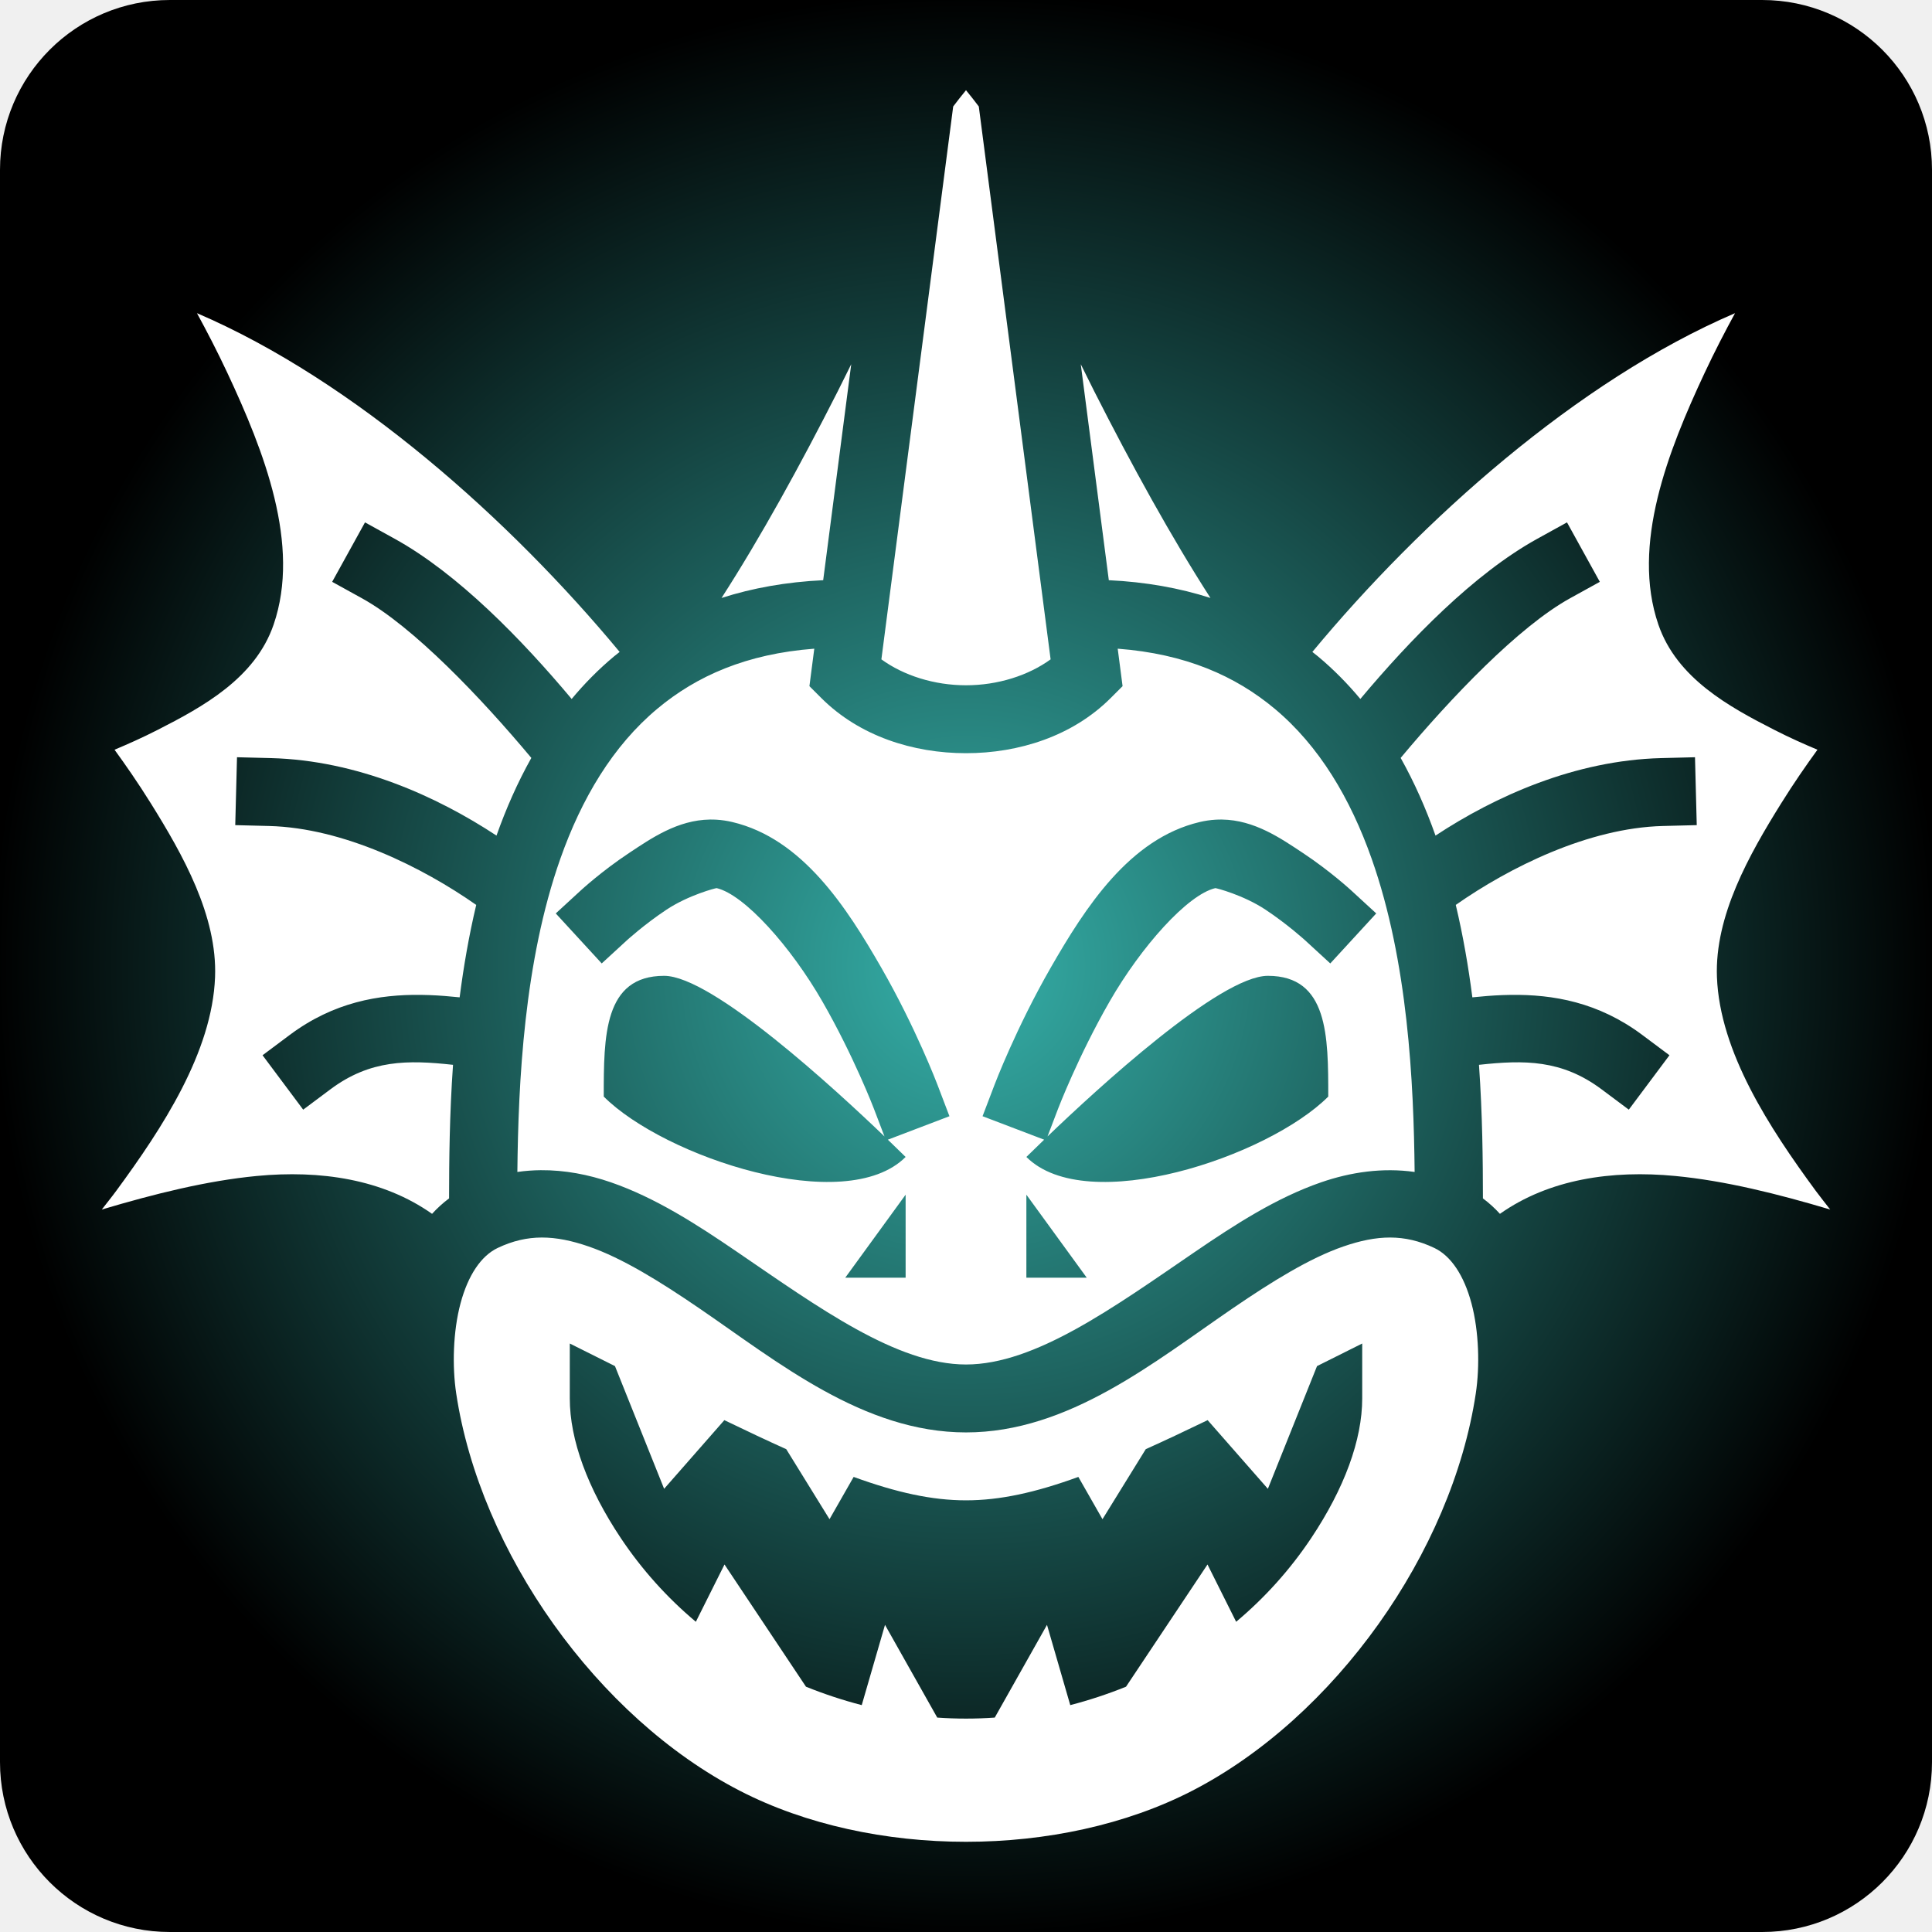
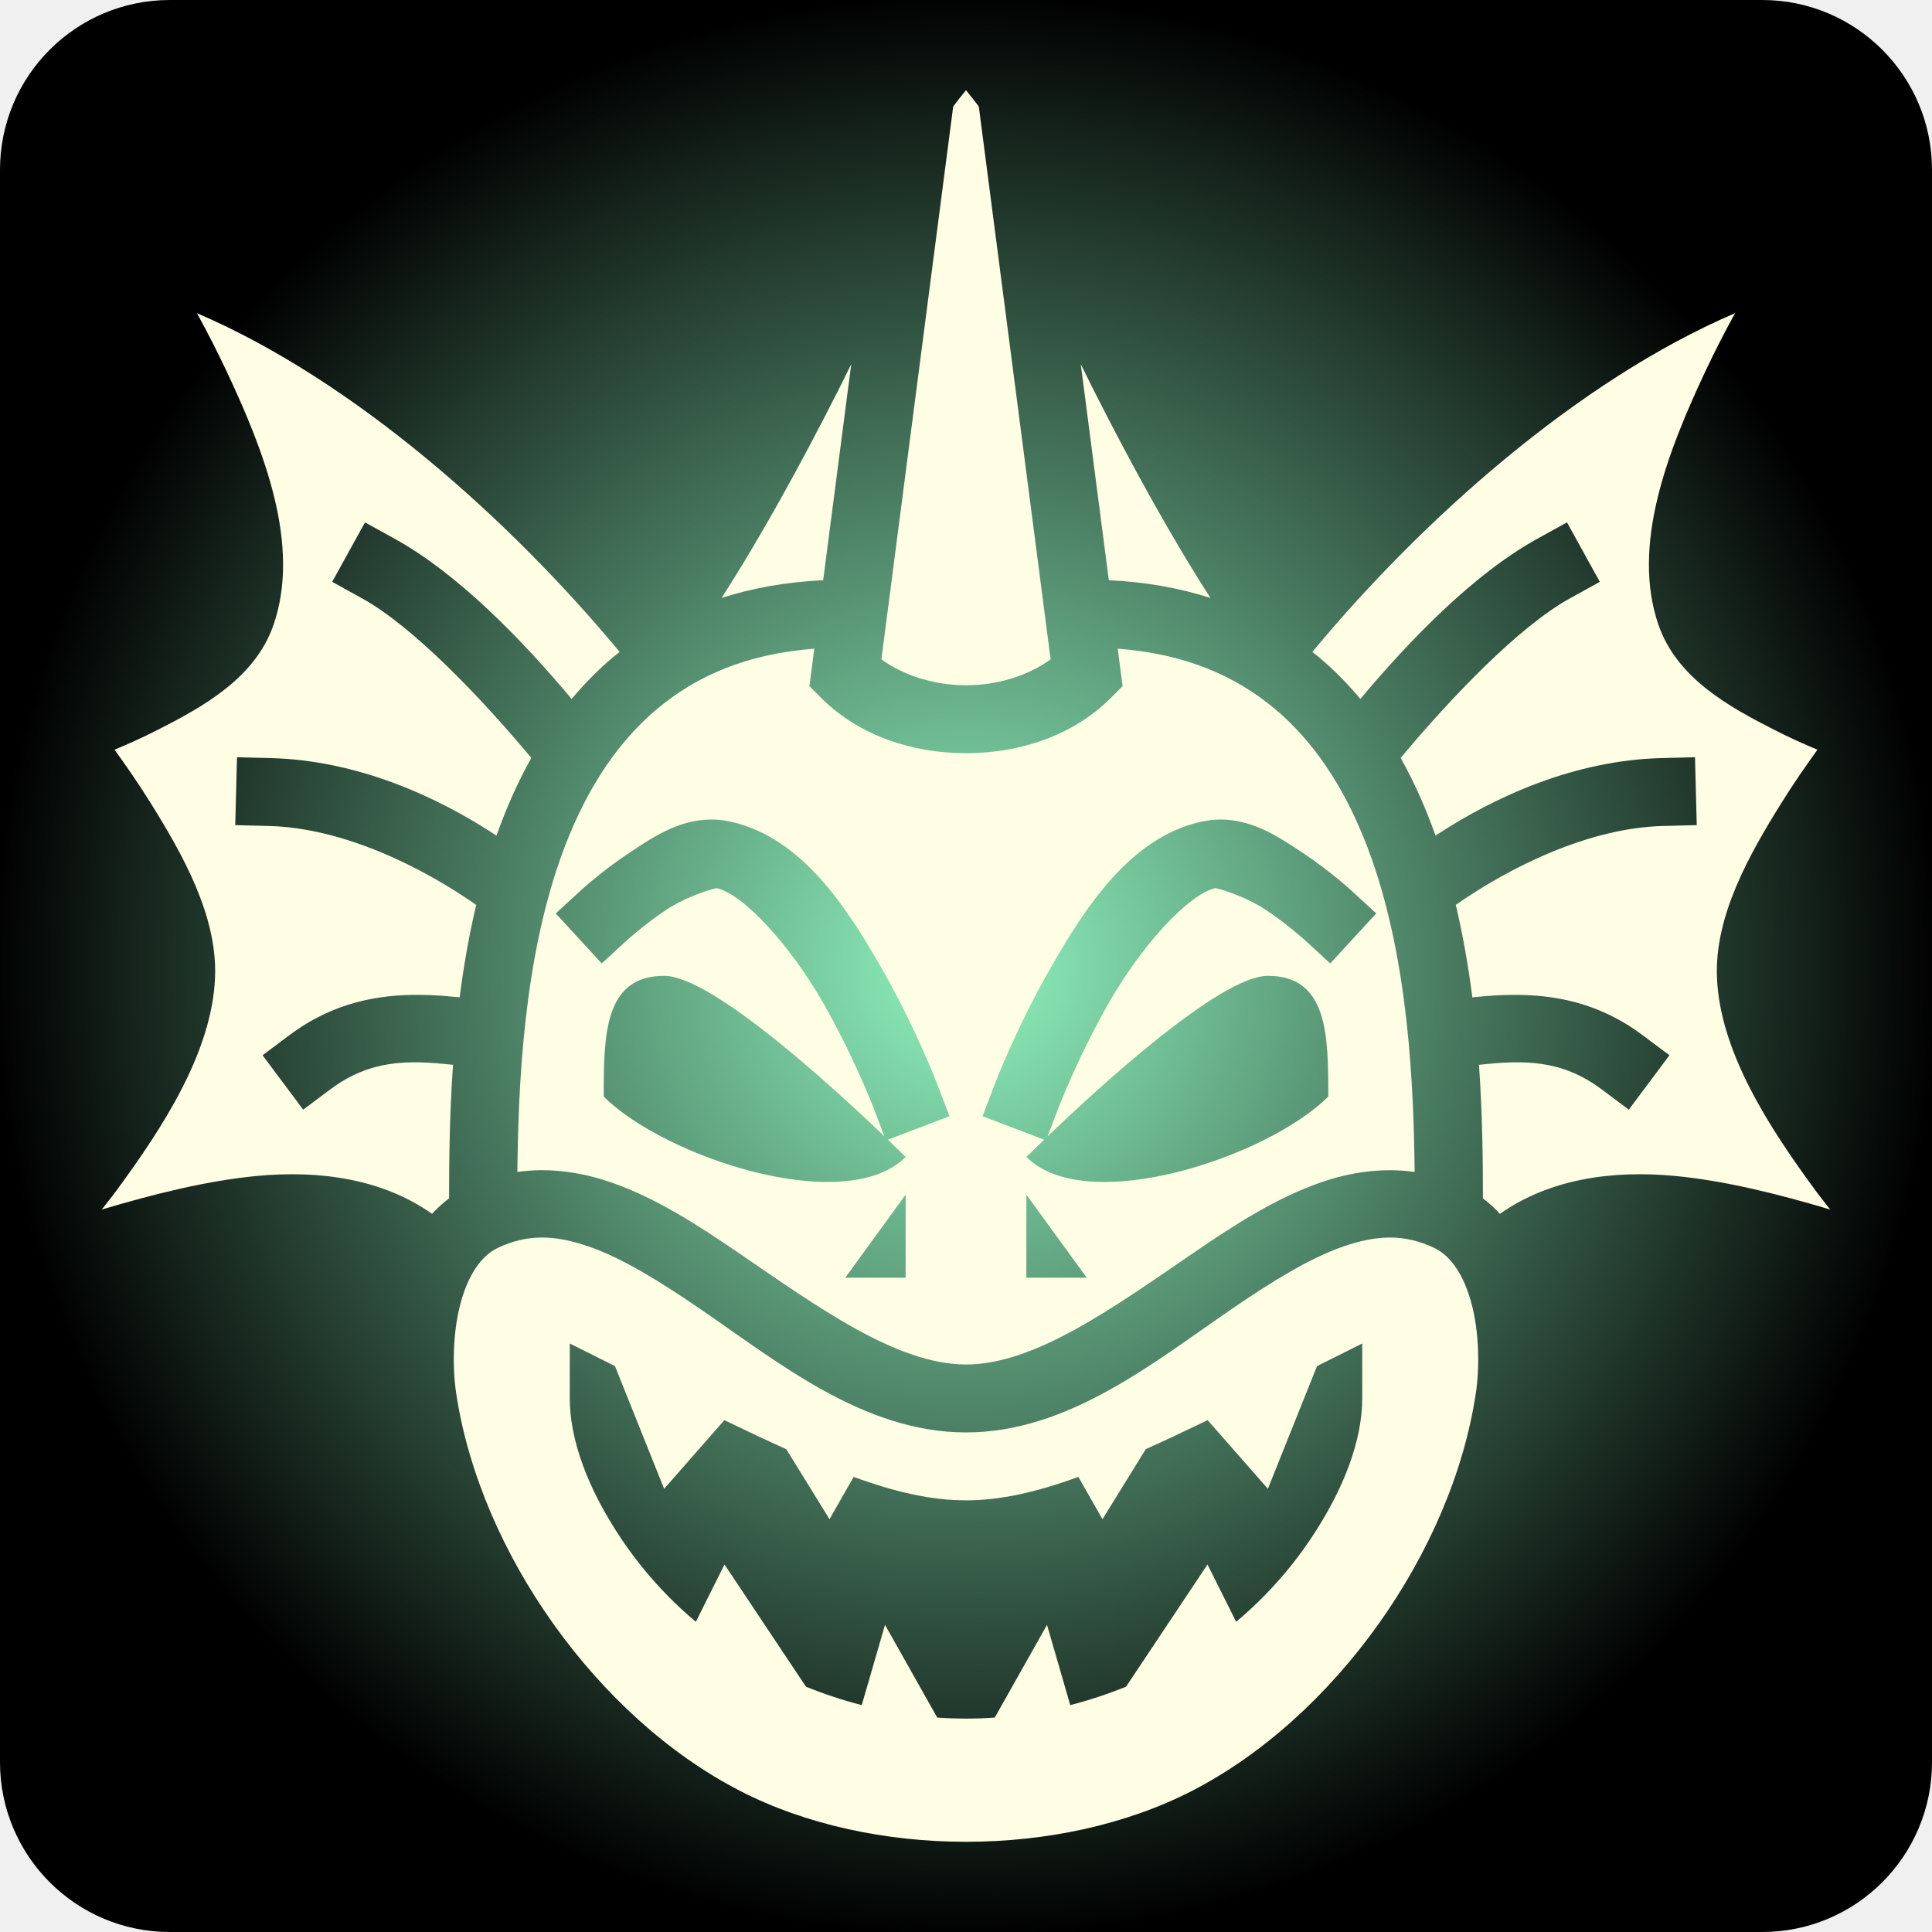
<svg xmlns="http://www.w3.org/2000/svg" viewBox="0 0 512 512" style="height: 256px; width: 256px;">
  <defs>
    <radialGradient id="delapouite-fish-monster-gradient-0">
-       <stop offset="0%" stop-color="#35b0a9" stop-opacity="1" />
+       <stop offset="0%" stop-color="#90f4bf" stop-opacity="1" />
      <stop offset="100%" stop-color="#000000" stop-opacity="1" />
    </radialGradient>
  </defs>
  <rect fill="url(#delapouite-fish-monster-gradient-0)" height="512" width="512" rx="45" ry="45" />
  <g class="" transform="translate(0,0)" style="">
-     <path d="M256 23.906a134.338 134.338 0 0 0-3.395 4.314l-19.029 146.516c5.906 4.289 14.005 6.869 22.424 6.869 8.419 0 16.518-2.58 22.424-6.87L259.394 28.22A134.338 134.338 0 0 0 256 23.906zM52.197 82.993c2.633 4.83 5.372 10.094 8.059 15.832 9.706 20.733 19.502 45.58 12.256 66.7-4.893 14.26-18.833 21.828-30.762 27.916-4.115 2.1-7.915 3.778-11.395 5.244 2.888 3.986 6.193 8.714 9.625 14.222 8.46 13.576 17.636 29.8 17.012 46.043-.763 19.865-13.95 39.996-26.19 56.64-1.306 1.777-2.539 3.276-3.827 4.95 14.02-4.176 27.872-7.632 41.064-8.894 16.829-1.61 33.403.825 46.463 10.033a32.098 32.098 0 0 1 4.508-4.094c.01-9.985.11-22.057 1.045-35.396-11.958-1.312-21.933-1.398-32.496 6.494l-7.21 5.387-10.77-14.418 7.208-5.387c11.648-8.702 23.651-10.752 34.836-10.611.746.009 1.489.029 2.227.056 2.72.102 5.365.332 7.96.596 1.037-8.072 2.45-16.309 4.395-24.494-14.211-9.95-35.149-20.405-54.865-20.914l-8.996-.23.465-17.993 8.996.23c22.807.59 43.924 10.096 59.771 20.536 2.512-7.092 5.556-14.02 9.235-20.586-13.379-16.006-31.274-34.787-44.903-42.313l-7.879-4.35 8.701-15.755 7.877 4.35c16.791 9.271 33.688 26.7 46.89 42.447 3.375-4.048 7.1-7.842 11.241-11.293.482-.401.983-.783 1.475-1.174-28.886-34.842-70.211-71.854-112.016-89.774zm407.606 0c-41.805 17.92-83.13 54.932-112.016 89.774.492.391.993.773 1.475 1.174 4.14 3.45 7.866 7.244 11.242 11.29 13.202-15.745 30.098-33.173 46.889-42.445l7.877-4.35 8.7 15.757-7.878 4.35c-13.629 7.525-31.524 26.306-44.903 42.312 3.68 6.567 6.723 13.494 9.235 20.586 15.847-10.44 36.964-19.947 59.771-20.535l8.996-.23.465 17.991-8.996.23c-19.716.51-40.654 10.965-54.865 20.915 1.945 8.185 3.358 16.423 4.394 24.494 2.596-.264 5.24-.494 7.961-.596a89.93 89.93 0 0 1 2.227-.056c11.185-.14 23.188 1.909 34.836 10.61l7.209 5.388-10.772 14.418-7.209-5.387c-10.563-7.892-20.538-7.806-32.496-6.494.935 13.339 1.035 25.411 1.045 35.396a32.098 32.098 0 0 1 4.508 4.094c13.06-9.208 29.634-11.644 46.463-10.033 13.192 1.262 27.044 4.718 41.064 8.894-1.288-1.674-2.52-3.173-3.828-4.95-12.238-16.643-25.426-36.775-26.19-56.64-.623-16.244 8.552-32.467 17.013-46.042 3.432-5.509 6.737-10.237 9.625-14.223-3.48-1.466-7.28-3.144-11.395-5.244-11.929-6.088-25.869-13.655-30.762-27.916-7.246-21.12 2.55-45.967 12.256-66.7 2.687-5.738 5.426-11.002 8.059-15.832zm-234.217 13.53c-1.177 2.384-2.353 4.77-3.56 7.152-10.007 19.736-20.462 38.716-30.81 54.79 8.155-2.615 17.135-4.239 26.936-4.706zm60.828 0l7.434 57.236c9.801.467 18.78 2.09 26.935 4.705-10.347-16.073-20.802-35.053-30.808-54.789-1.208-2.382-2.384-4.768-3.56-7.152zm-70.62 75.386c-17.966 1.358-31.163 7.219-41.532 15.86-11.888 9.907-20.144 23.874-25.776 39.83-9.606 27.217-11.13 59.203-11.379 82.982a46.752 46.752 0 0 1 6.19-.47c6.381-.049 12.665 1.167 18.584 3.21 11.837 4.088 22.782 11.155 33.53 18.495 21.493 14.678 42.256 29.789 60.589 29.789s39.096-15.11 60.59-29.79c10.747-7.339 21.692-14.406 33.53-18.493 7.825-2.703 16.288-3.941 24.773-2.74-.25-23.78-1.773-55.766-11.38-82.983-5.63-15.956-13.887-29.923-25.775-39.83-10.369-8.641-23.566-14.502-41.533-15.86l1.29 9.928-3.132 3.131C284.243 195.089 270 199.605 256 199.605s-28.242-4.516-38.363-14.637l-3.131-3.13zm-27.628 45.28c.574-.008 1.155.006 1.744.04 1.346.082 2.731.281 4.158.618 18.589 4.388 30.298 22.616 39.467 38.57 9.17 15.954 14.875 30.985 14.875 30.985l3.203 8.408-16.322 6.219a775.756 775.756 0 0 1 4.709 4.576c-16 16-64 0-80-16 0-16 0-32 16-32 12.758 0 45.503 30.193 58.395 42.56l-2.805-7.357s-5.318-13.907-13.66-28.422c-8.343-14.515-20.634-28.285-27.998-30.023-.192-.046-7.454 1.83-13.31 5.714-5.858 3.884-10.532 8.155-10.532 8.155l-6.627 6.088-12.178-13.252 6.625-6.09s5.523-5.1 12.764-9.9c5.94-3.94 12.886-8.769 21.492-8.89zm135.668 0c8.606.12 15.552 4.95 21.492 8.888 7.241 4.802 12.764 9.9 12.764 9.9l6.625 6.09-12.178 13.253-6.627-6.088s-4.674-4.27-10.531-8.155c-5.857-3.883-13.12-5.76-13.31-5.714-7.365 1.738-19.656 15.508-27.999 30.023-8.342 14.515-13.66 28.422-13.66 28.422l-2.805 7.357c12.892-12.367 45.637-42.56 58.395-42.56 16 0 16 16 16 32-16 16-64 32-80 16 0 0 1.99-1.955 4.709-4.576l-16.322-6.22 3.203-8.407s5.705-15.03 14.875-30.985c9.17-15.954 20.878-34.182 39.467-38.57a24.473 24.473 0 0 1 4.158-.617c.589-.036 1.17-.05 1.744-.041zM240 316.605v22h-16zm32 0l16 22h-16zm-128.42 11.351c-3.928.01-7.735.878-11.705 2.772-4.352 2.076-7.826 7.184-9.83 14.672-2.004 7.487-2.22 16.729-1.147 23.867 6.332 42.105 37.42 85.884 75.22 105.336 34.955 17.989 84.809 17.989 119.765 0 37.799-19.452 68.887-63.23 75.219-105.336 1.073-7.138.857-16.38-1.147-23.867-2.004-7.488-5.478-12.596-9.83-14.672-7.94-3.788-15.232-3.468-24.13-.395-8.9 3.073-18.839 9.233-29.255 16.346-20.832 14.227-43.505 32.926-70.74 32.926-27.235 0-49.908-18.7-70.74-32.926-10.416-7.113-20.356-13.273-29.254-16.346-4.45-1.536-8.498-2.386-12.426-2.377zm7.42 28.088l11.975 5.987L176 394.55l15.96-18.196c5.902 2.85 11.374 5.433 16.405 7.693l11.465 18.557 6.395-11.205c11.472 4.172 20.813 6.205 29.775 6.205s18.303-2.033 29.775-6.205l6.395 11.205 11.465-18.557c5.03-2.26 10.503-4.843 16.404-7.693L336 394.55l13.025-32.52L361 356.045v14.56c0 11-4.744 23.841-13.512 36.993a105.125 105.125 0 0 1-19.896 22.191L320 414.605l-21.594 32.39a120.352 120.352 0 0 1-14.775 4.88l-6.166-21.27-13.844 24.572c-5.079.36-10.163.36-15.242 0l-13.844-24.572-6.166 21.27a120.352 120.352 0 0 1-14.775-4.88L192 414.605l-7.592 15.183a105.125 105.125 0 0 1-19.896-22.191C155.744 394.445 151 381.604 151 370.605z" fill="#fff" fill-opacity="1" />
+     <path d="M256 23.906a134.338 134.338 0 0 0-3.395 4.314l-19.029 146.516c5.906 4.289 14.005 6.869 22.424 6.869 8.419 0 16.518-2.58 22.424-6.87L259.394 28.22A134.338 134.338 0 0 0 256 23.906zM52.197 82.993c2.633 4.83 5.372 10.094 8.059 15.832 9.706 20.733 19.502 45.58 12.256 66.7-4.893 14.26-18.833 21.828-30.762 27.916-4.115 2.1-7.915 3.778-11.395 5.244 2.888 3.986 6.193 8.714 9.625 14.222 8.46 13.576 17.636 29.8 17.012 46.043-.763 19.865-13.95 39.996-26.19 56.64-1.306 1.777-2.539 3.276-3.827 4.95 14.02-4.176 27.872-7.632 41.064-8.894 16.829-1.61 33.403.825 46.463 10.033a32.098 32.098 0 0 1 4.508-4.094c.01-9.985.11-22.057 1.045-35.396-11.958-1.312-21.933-1.398-32.496 6.494l-7.21 5.387-10.77-14.418 7.208-5.387c11.648-8.702 23.651-10.752 34.836-10.611.746.009 1.489.029 2.227.056 2.72.102 5.365.332 7.96.596 1.037-8.072 2.45-16.309 4.395-24.494-14.211-9.95-35.149-20.405-54.865-20.914l-8.996-.23.465-17.993 8.996.23c22.807.59 43.924 10.096 59.771 20.536 2.512-7.092 5.556-14.02 9.235-20.586-13.379-16.006-31.274-34.787-44.903-42.313l-7.879-4.35 8.701-15.755 7.877 4.35c16.791 9.271 33.688 26.7 46.89 42.447 3.375-4.048 7.1-7.842 11.241-11.293.482-.401.983-.783 1.475-1.174-28.886-34.842-70.211-71.854-112.016-89.774zm407.606 0c-41.805 17.92-83.13 54.932-112.016 89.774.492.391.993.773 1.475 1.174 4.14 3.45 7.866 7.244 11.242 11.29 13.202-15.745 30.098-33.173 46.889-42.445l7.877-4.35 8.7 15.757-7.878 4.35c-13.629 7.525-31.524 26.306-44.903 42.312 3.68 6.567 6.723 13.494 9.235 20.586 15.847-10.44 36.964-19.947 59.771-20.535l8.996-.23.465 17.991-8.996.23c-19.716.51-40.654 10.965-54.865 20.915 1.945 8.185 3.358 16.423 4.394 24.494 2.596-.264 5.24-.494 7.961-.596a89.93 89.93 0 0 1 2.227-.056c11.185-.14 23.188 1.909 34.836 10.61l7.209 5.388-10.772 14.418-7.209-5.387c-10.563-7.892-20.538-7.806-32.496-6.494.935 13.339 1.035 25.411 1.045 35.396a32.098 32.098 0 0 1 4.508 4.094c13.06-9.208 29.634-11.644 46.463-10.033 13.192 1.262 27.044 4.718 41.064 8.894-1.288-1.674-2.52-3.173-3.828-4.95-12.238-16.643-25.426-36.775-26.19-56.64-.623-16.244 8.552-32.467 17.013-46.042 3.432-5.509 6.737-10.237 9.625-14.223-3.48-1.466-7.28-3.144-11.395-5.244-11.929-6.088-25.869-13.655-30.762-27.916-7.246-21.12 2.55-45.967 12.256-66.7 2.687-5.738 5.426-11.002 8.059-15.832zm-234.217 13.53c-1.177 2.384-2.353 4.77-3.56 7.152-10.007 19.736-20.462 38.716-30.81 54.79 8.155-2.615 17.135-4.239 26.936-4.706zm60.828 0l7.434 57.236c9.801.467 18.78 2.09 26.935 4.705-10.347-16.073-20.802-35.053-30.808-54.789-1.208-2.382-2.384-4.768-3.56-7.152zm-70.62 75.386c-17.966 1.358-31.163 7.219-41.532 15.86-11.888 9.907-20.144 23.874-25.776 39.83-9.606 27.217-11.13 59.203-11.379 82.982a46.752 46.752 0 0 1 6.19-.47c6.381-.049 12.665 1.167 18.584 3.21 11.837 4.088 22.782 11.155 33.53 18.495 21.493 14.678 42.256 29.789 60.589 29.789s39.096-15.11 60.59-29.79c10.747-7.339 21.692-14.406 33.53-18.493 7.825-2.703 16.288-3.941 24.773-2.74-.25-23.78-1.773-55.766-11.38-82.983-5.63-15.956-13.887-29.923-25.775-39.83-10.369-8.641-23.566-14.502-41.533-15.86l1.29 9.928-3.132 3.131C284.243 195.089 270 199.605 256 199.605s-28.242-4.516-38.363-14.637l-3.131-3.13zm-27.628 45.28c.574-.008 1.155.006 1.744.04 1.346.082 2.731.281 4.158.618 18.589 4.388 30.298 22.616 39.467 38.57 9.17 15.954 14.875 30.985 14.875 30.985l3.203 8.408-16.322 6.219a775.756 775.756 0 0 1 4.709 4.576c-16 16-64 0-80-16 0-16 0-32 16-32 12.758 0 45.503 30.193 58.395 42.56l-2.805-7.357s-5.318-13.907-13.66-28.422c-8.343-14.515-20.634-28.285-27.998-30.023-.192-.046-7.454 1.83-13.31 5.714-5.858 3.884-10.532 8.155-10.532 8.155l-6.627 6.088-12.178-13.252 6.625-6.09s5.523-5.1 12.764-9.9c5.94-3.94 12.886-8.769 21.492-8.89zm135.668 0c8.606.12 15.552 4.95 21.492 8.888 7.241 4.802 12.764 9.9 12.764 9.9l6.625 6.09-12.178 13.253-6.627-6.088s-4.674-4.27-10.531-8.155c-5.857-3.883-13.12-5.76-13.31-5.714-7.365 1.738-19.656 15.508-27.999 30.023-8.342 14.515-13.66 28.422-13.66 28.422l-2.805 7.357c12.892-12.367 45.637-42.56 58.395-42.56 16 0 16 16 16 32-16 16-64 32-80 16 0 0 1.99-1.955 4.709-4.576l-16.322-6.22 3.203-8.407s5.705-15.03 14.875-30.985c9.17-15.954 20.878-34.182 39.467-38.57a24.473 24.473 0 0 1 4.158-.617c.589-.036 1.17-.05 1.744-.041zM240 316.605v22h-16zm32 0l16 22h-16zm-128.42 11.351c-3.928.01-7.735.878-11.705 2.772-4.352 2.076-7.826 7.184-9.83 14.672-2.004 7.487-2.22 16.729-1.147 23.867 6.332 42.105 37.42 85.884 75.22 105.336 34.955 17.989 84.809 17.989 119.765 0 37.799-19.452 68.887-63.23 75.219-105.336 1.073-7.138.857-16.38-1.147-23.867-2.004-7.488-5.478-12.596-9.83-14.672-7.94-3.788-15.232-3.468-24.13-.395-8.9 3.073-18.839 9.233-29.255 16.346-20.832 14.227-43.505 32.926-70.74 32.926-27.235 0-49.908-18.7-70.74-32.926-10.416-7.113-20.356-13.273-29.254-16.346-4.45-1.536-8.498-2.386-12.426-2.377zm7.42 28.088l11.975 5.987L176 394.55l15.96-18.196c5.902 2.85 11.374 5.433 16.405 7.693l11.465 18.557 6.395-11.205c11.472 4.172 20.813 6.205 29.775 6.205s18.303-2.033 29.775-6.205l6.395 11.205 11.465-18.557c5.03-2.26 10.503-4.843 16.404-7.693L336 394.55l13.025-32.52L361 356.045v14.56c0 11-4.744 23.841-13.512 36.993a105.125 105.125 0 0 1-19.896 22.191L320 414.605l-21.594 32.39a120.352 120.352 0 0 1-14.775 4.88l-6.166-21.27-13.844 24.572c-5.079.36-10.163.36-15.242 0l-13.844-24.572-6.166 21.27a120.352 120.352 0 0 1-14.775-4.88L192 414.605l-7.592 15.183a105.125 105.125 0 0 1-19.896-22.191C155.744 394.445 151 381.604 151 370.605z" fill="#fffde3" fill-opacity="1" />
  </g>
</svg>
